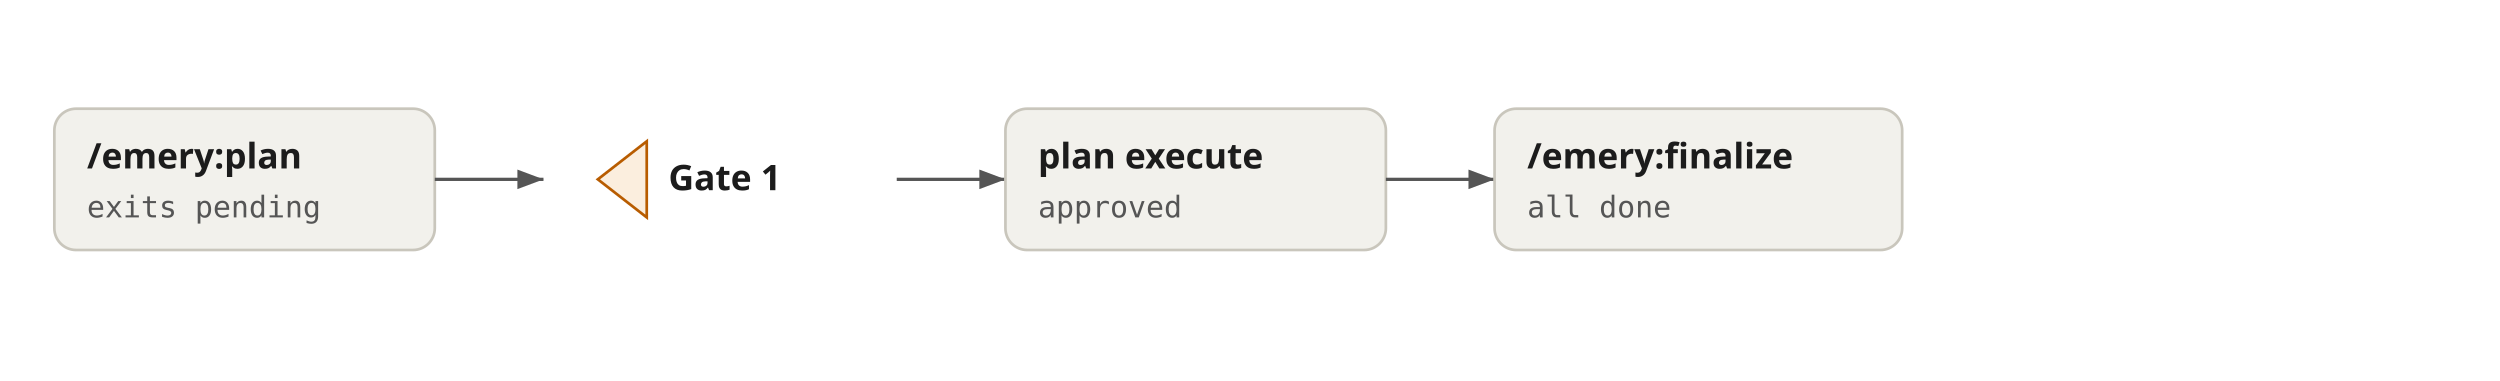
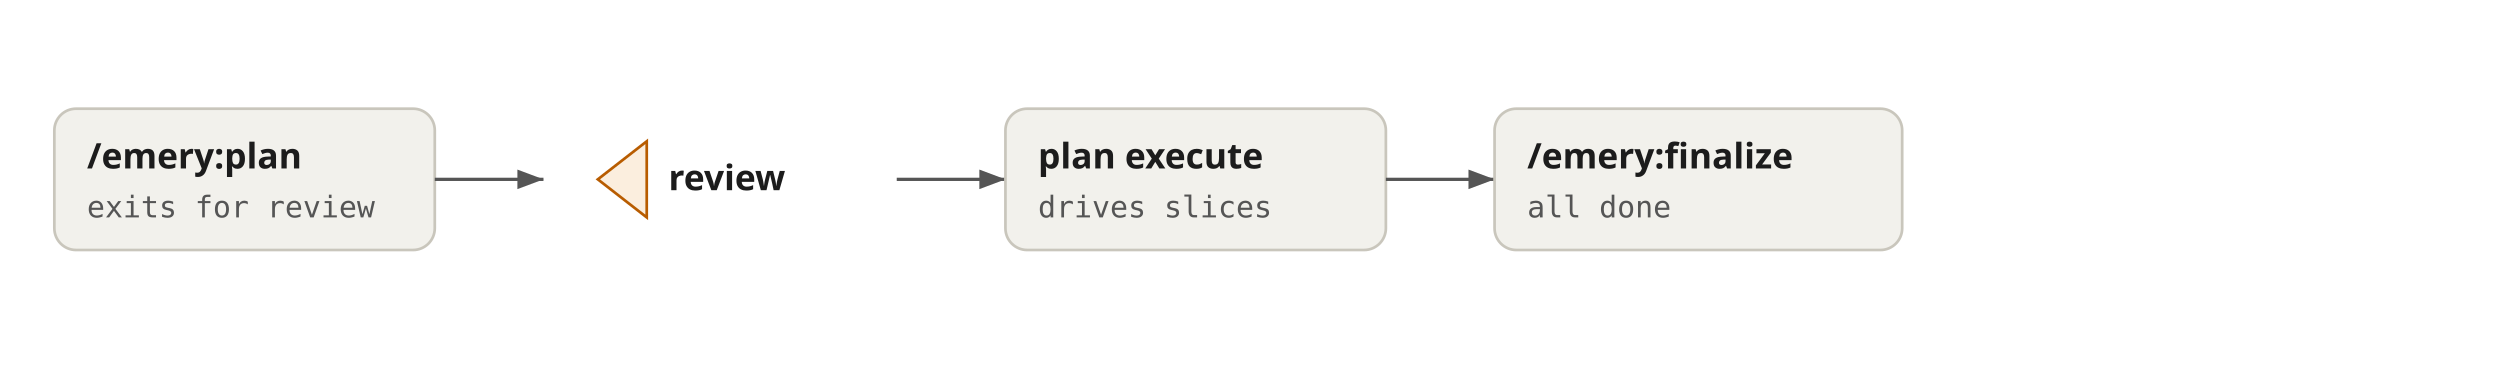
- <svg xmlns="http://www.w3.org/2000/svg" viewBox="0 0 920 140" role="img" aria-label="Plan Gate 1 execute finalize change rhythm">
+ <svg xmlns="http://www.w3.org/2000/svg" viewBox="0 0 920 140" role="img" aria-label="Plan review execute finalize change rhythm">
  <defs>
    <marker id="arr" markerWidth="10" markerHeight="10" refX="8" refY="3" orient="auto">
      <path d="M0,0 L0,6 L8,3 z" fill="#555" />
    </marker>
  </defs>
  <rect x="20" y="40" width="140" height="52" rx="8" fill="#f2f1ec" stroke="#c9c6bc" />
  <text x="32" y="62" font-family="ui-sans-serif, system-ui, sans-serif" font-size="13" font-weight="600" fill="#1c1c1c">/emery:plan</text>
-   <text x="32" y="80" font-family="ui-monospace, monospace" font-size="11" fill="#555">exits pending</text>
+   <text x="32" y="80" font-family="ui-monospace, monospace" font-size="11" fill="#555">exits for review</text>
  <path d="M160 66 L200 66" stroke="#555" stroke-width="1.2" fill="none" marker-end="url(#arr)" />
  <polygon points="220,66 238,52 238,80" fill="#fbeede" stroke="#b85c00" />
-   <text x="246" y="70" font-family="ui-sans-serif, system-ui, sans-serif" font-size="13" font-weight="600" fill="#1c1c1c">Gate 1</text>
+   <text x="246" y="70" font-family="ui-sans-serif, system-ui, sans-serif" font-size="13" font-weight="600" fill="#1c1c1c">review</text>
  <path d="M330 66 L370 66" stroke="#555" stroke-width="1.2" fill="none" marker-end="url(#arr)" />
  <rect x="370" y="40" width="140" height="52" rx="8" fill="#f2f1ec" stroke="#c9c6bc" />
  <text x="382" y="62" font-family="ui-sans-serif, system-ui, sans-serif" font-size="13" font-weight="600" fill="#1c1c1c">plan execute</text>
-   <text x="382" y="80" font-family="ui-monospace, monospace" font-size="11" fill="#555">approved</text>
+   <text x="382" y="80" font-family="ui-monospace, monospace" font-size="11" fill="#555">drives slices</text>
  <path d="M510 66 L550 66" stroke="#555" stroke-width="1.2" fill="none" marker-end="url(#arr)" />
  <rect x="550" y="40" width="150" height="52" rx="8" fill="#f2f1ec" stroke="#c9c6bc" />
  <text x="562" y="62" font-family="ui-sans-serif, system-ui, sans-serif" font-size="13" font-weight="600" fill="#1c1c1c">/emery:finalize</text>
  <text x="562" y="80" font-family="ui-monospace, monospace" font-size="11" fill="#555">all done</text>
</svg>
